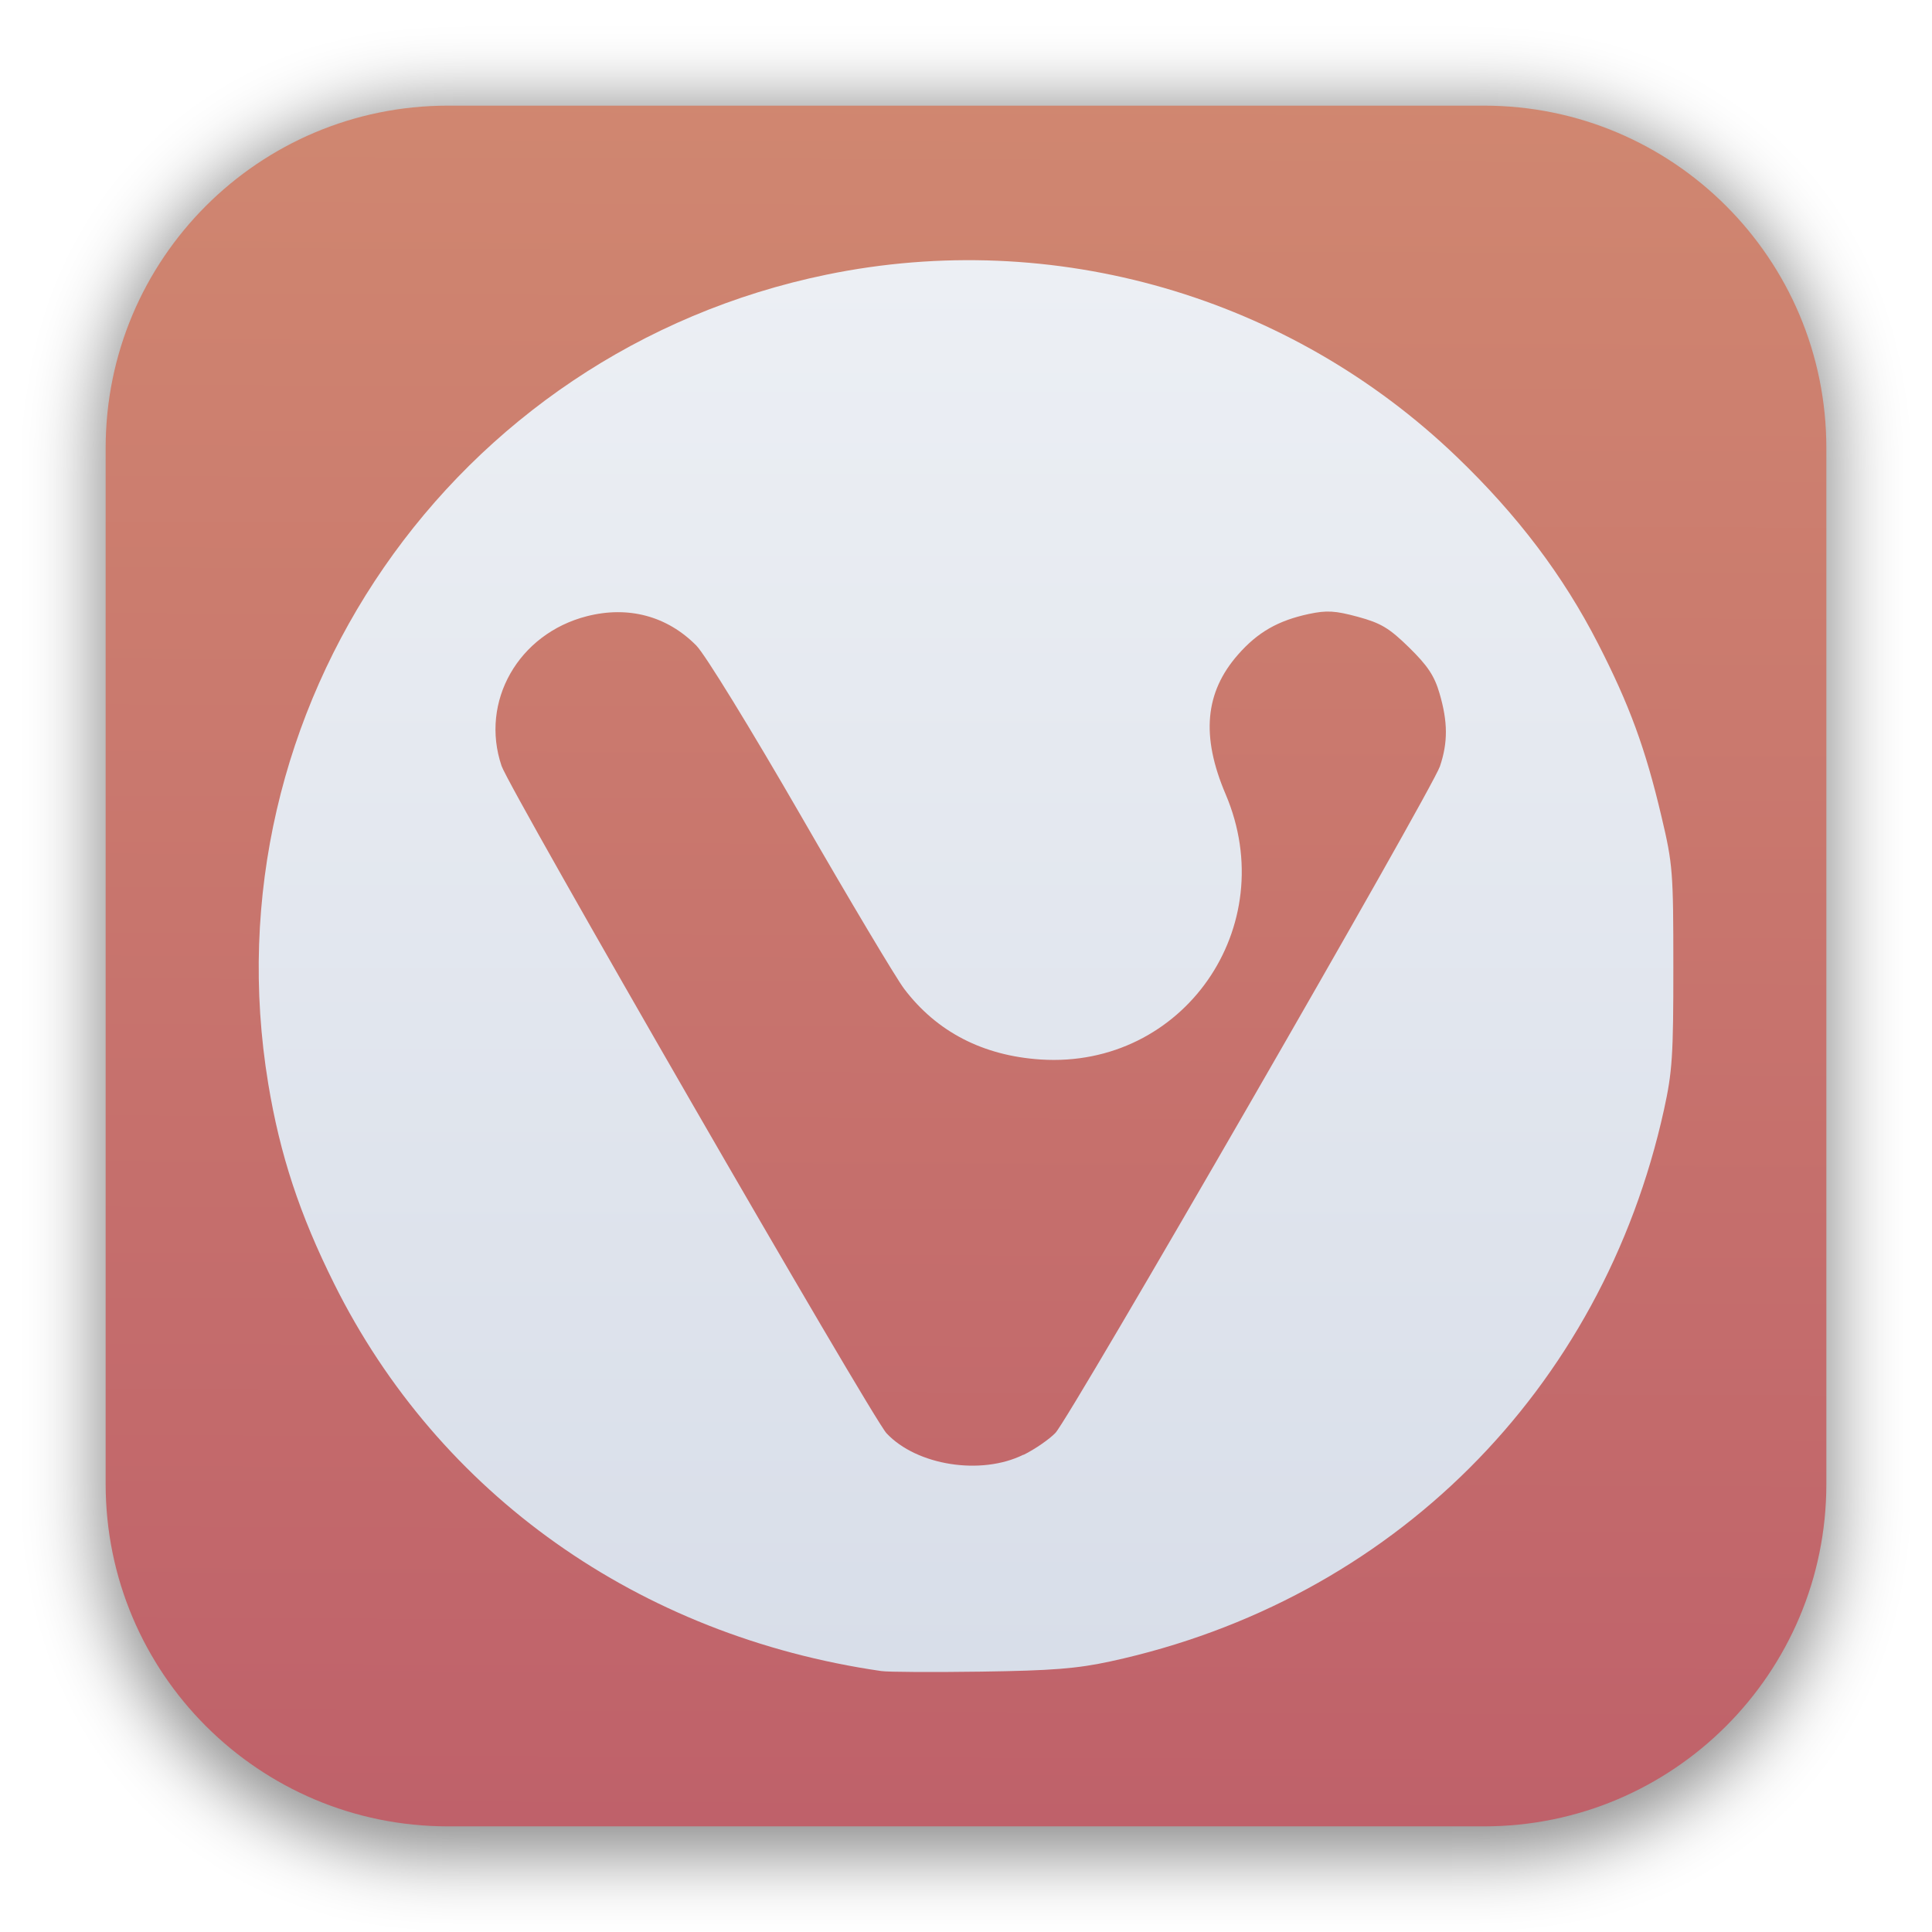
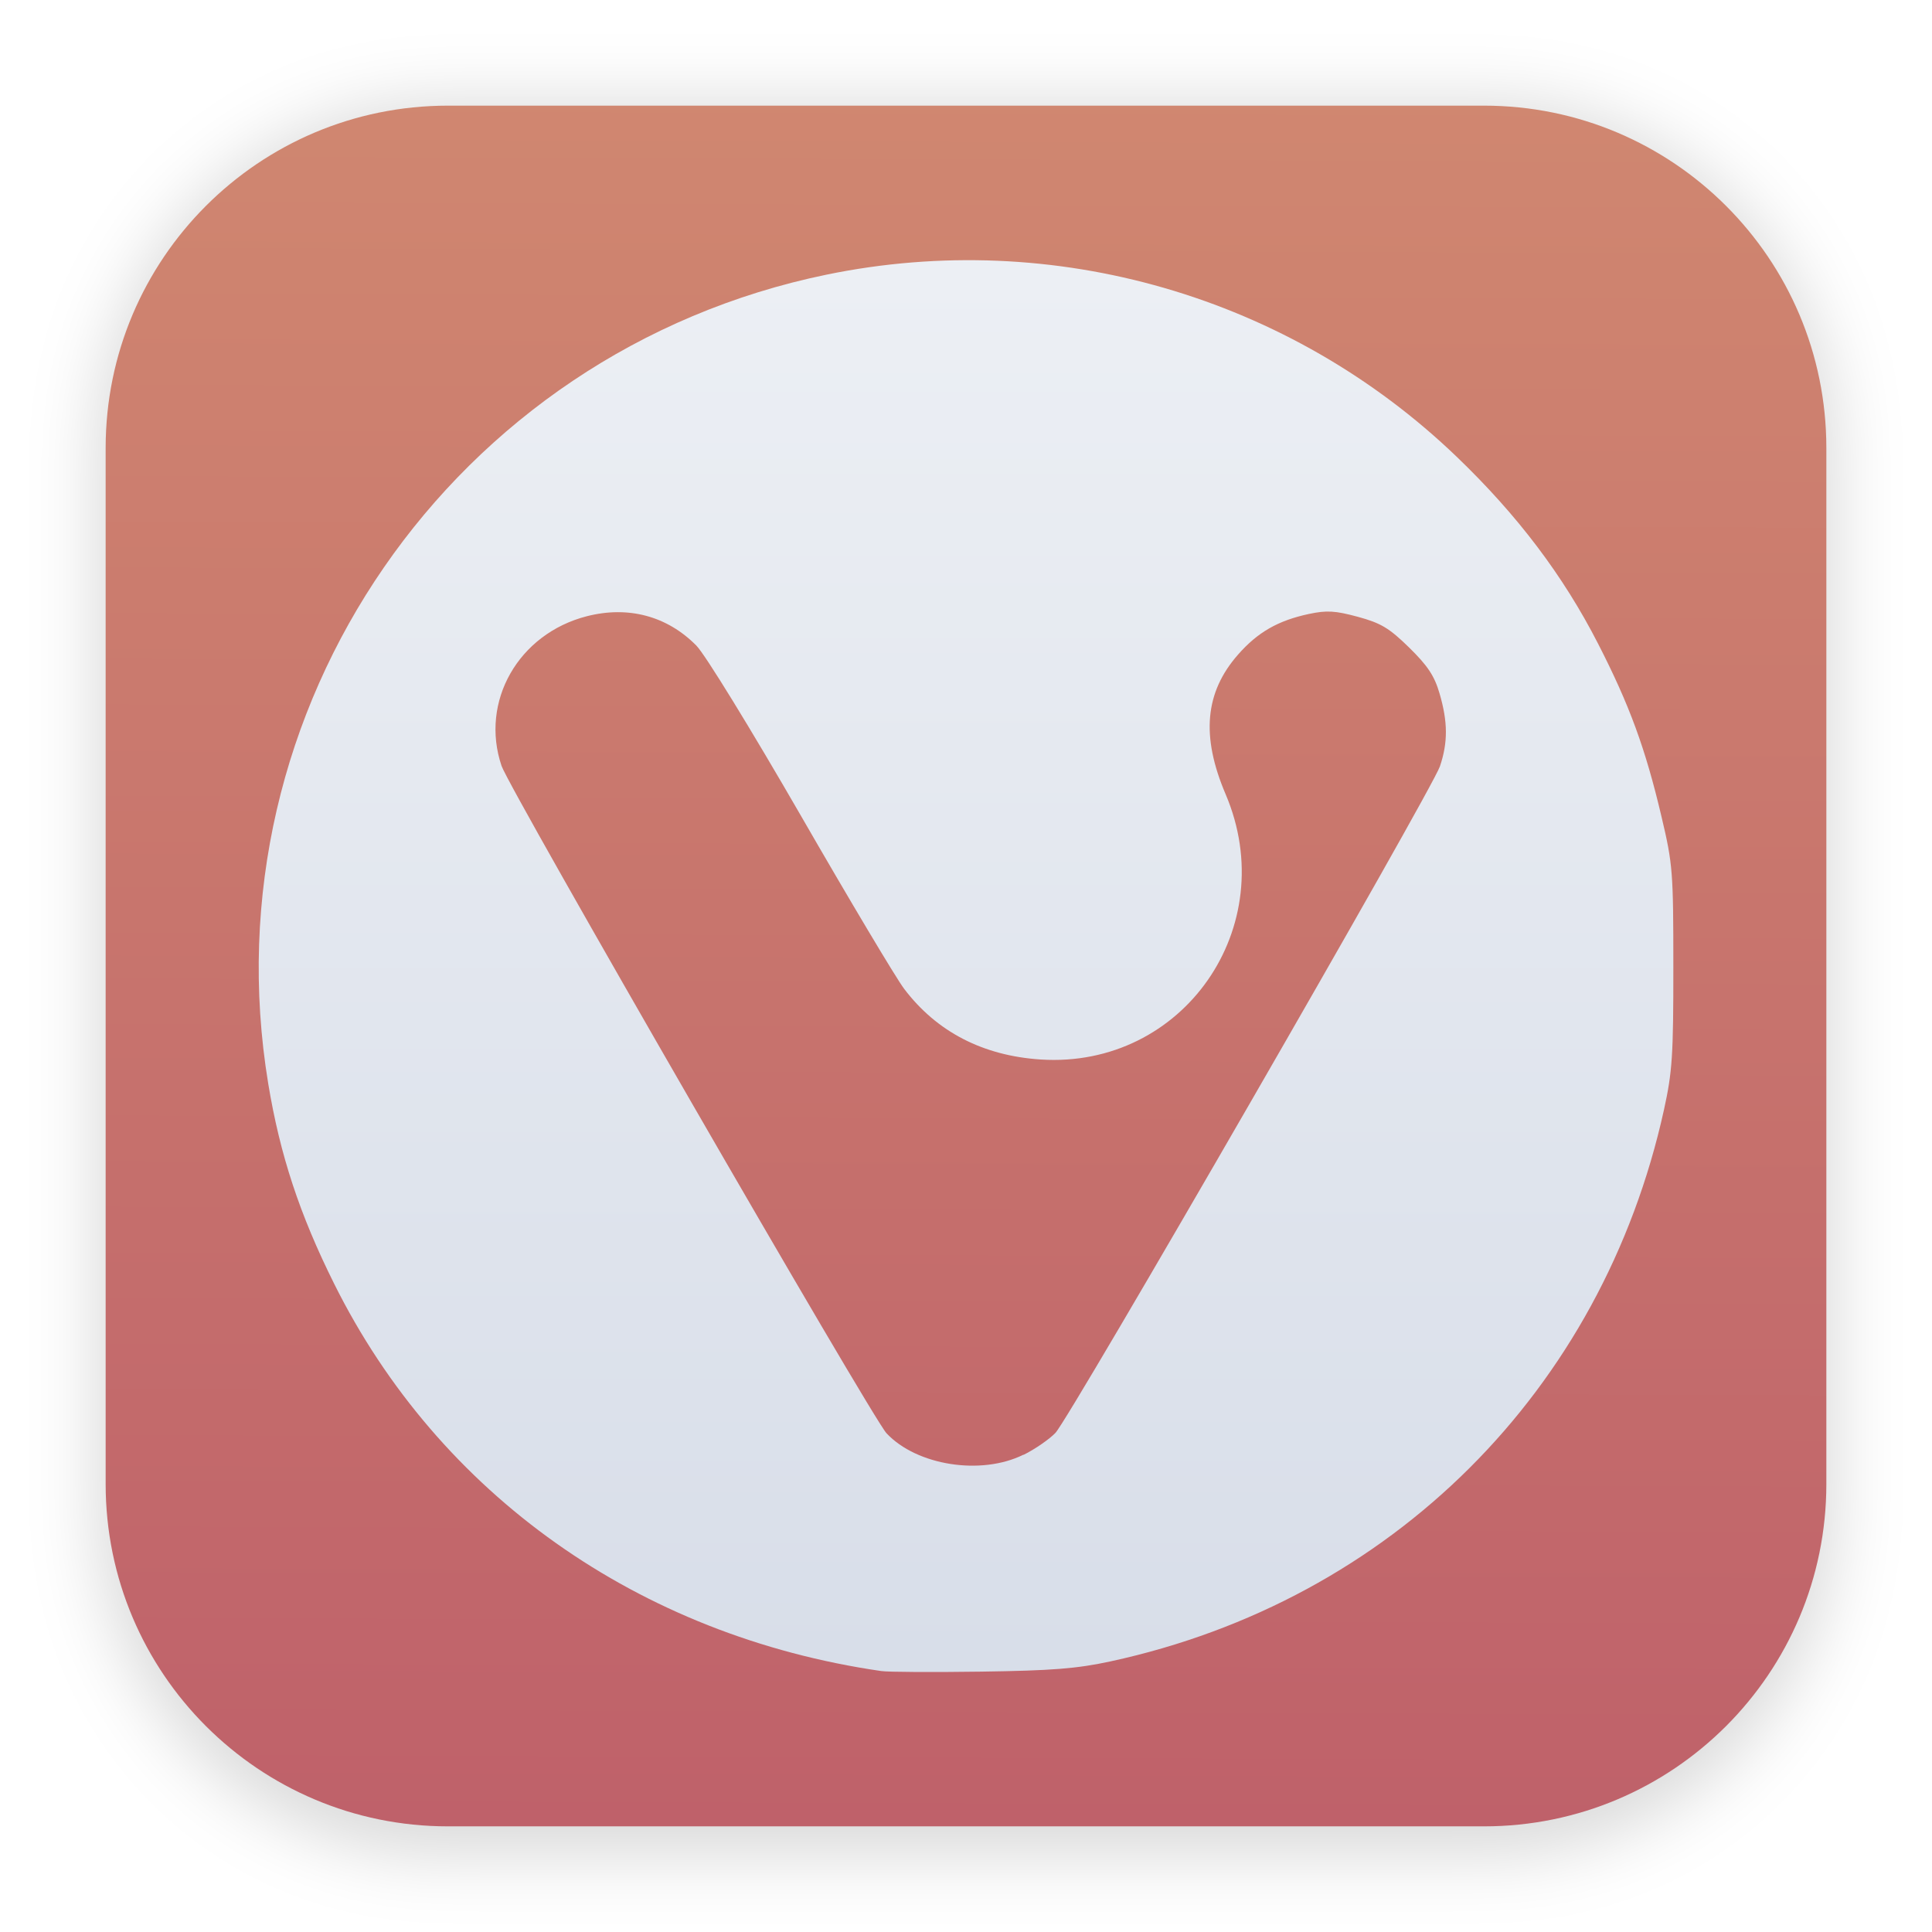
<svg xmlns="http://www.w3.org/2000/svg" width="64" height="64" version="1.1" viewBox="0 0 16.933 16.933">
  <defs>
    <filter id="filter1178" x="-.048" y="-.048" width="1.096" height="1.096" color-interpolation-filters="sRGB">
      <feGaussianBlur stdDeviation="0.307" />
    </filter>
    <linearGradient id="linearGradient1340" x1="8.302" x2="8.355" y1="16.007" y2=".794" gradientUnits="userSpaceOnUse">
      <stop stop-color="#bf616a" offset="0" />
      <stop stop-color="#d08770" offset="1" />
    </linearGradient>
    <linearGradient id="linearGradient305" x1="8.387" x2="8.387" y1="2.443" y2="14.7" gradientTransform="translate(.0019998 -.09301)" gradientUnits="userSpaceOnUse">
      <stop stop-color="#eceff4" offset="0" />
      <stop stop-color="#d8dee9" offset="1" />
    </linearGradient>
  </defs>
  <g stroke-linecap="round" stroke-linejoin="round">
-     <rect transform="matrix(.99138 0 0 1 .072989 .0019055)" x=".794" y=".905" width="15.346" height="15.346" rx="3.053" ry="3.053" fill="#000000" filter="url(#filter1178)" opacity=".45" stroke-width="1.249" style="mix-blend-mode:normal" />
+     <rect transform="matrix(.99138 0 0 1 .072989 .0019055)" x=".794" y=".905" width="15.346" height="15.346" rx="3.053" ry="3.053" fill="#000000" filter="url(#filter1178)" opacity=".15" stroke-width="1.249" style="mix-blend-mode:normal" />
    <rect x=".926" y=".926" width="15.081" height="15.081" rx="3" ry="3" fill="url(#linearGradient1340)" stroke-width="1.227" />
    <rect x=".012" y=".006" width="16.924" height="16.927" fill="none" opacity=".15" stroke-width="1.052" />
  </g>
  <path d="m7.724 14.646c-2.124-0.308-3.876-1.548-4.795-3.394-0.303-0.608-0.475-1.13-0.578-1.754-0.543-3.288 1.616-6.416 4.894-7.091 1.99-0.41 4.057 0.188 5.524 1.598 0.532 0.511 0.931 1.039 1.236 1.634 0.276 0.538 0.417 0.922 0.558 1.522 0.098 0.414 0.103 0.48 0.103 1.313 4.06e-4 0.776-9e-3 0.92-0.082 1.252-0.542 2.462-2.387 4.301-4.85 4.835-0.296 0.064-0.512 0.081-1.133 0.09-0.422 0.006-0.817 0.004-0.877-0.005zm1.247-1.895c0.101-0.05 0.226-0.137 0.279-0.192 0.127-0.132 3.298-5.63 3.37-5.842 0.071-0.209 0.07-0.39-0.003-0.639-0.045-0.155-0.104-0.243-0.267-0.403-0.175-0.171-0.247-0.214-0.449-0.269-0.2-0.054-0.272-0.058-0.429-0.025-0.271 0.058-0.449 0.16-0.621 0.356-0.291 0.331-0.326 0.715-0.109 1.224 0.495 1.163-0.372 2.406-1.621 2.325-0.506-0.033-0.912-0.243-1.197-0.62-0.071-0.094-0.479-0.778-0.907-1.521-0.437-0.757-0.838-1.411-0.914-1.487-0.256-0.259-0.596-0.35-0.96-0.257-0.6 0.154-0.938 0.748-0.747 1.312 0.071 0.209 3.245 5.711 3.374 5.849 0.265 0.283 0.83 0.371 1.199 0.188z" fill="url(#linearGradient305)" stroke-width=".037" />
</svg>
